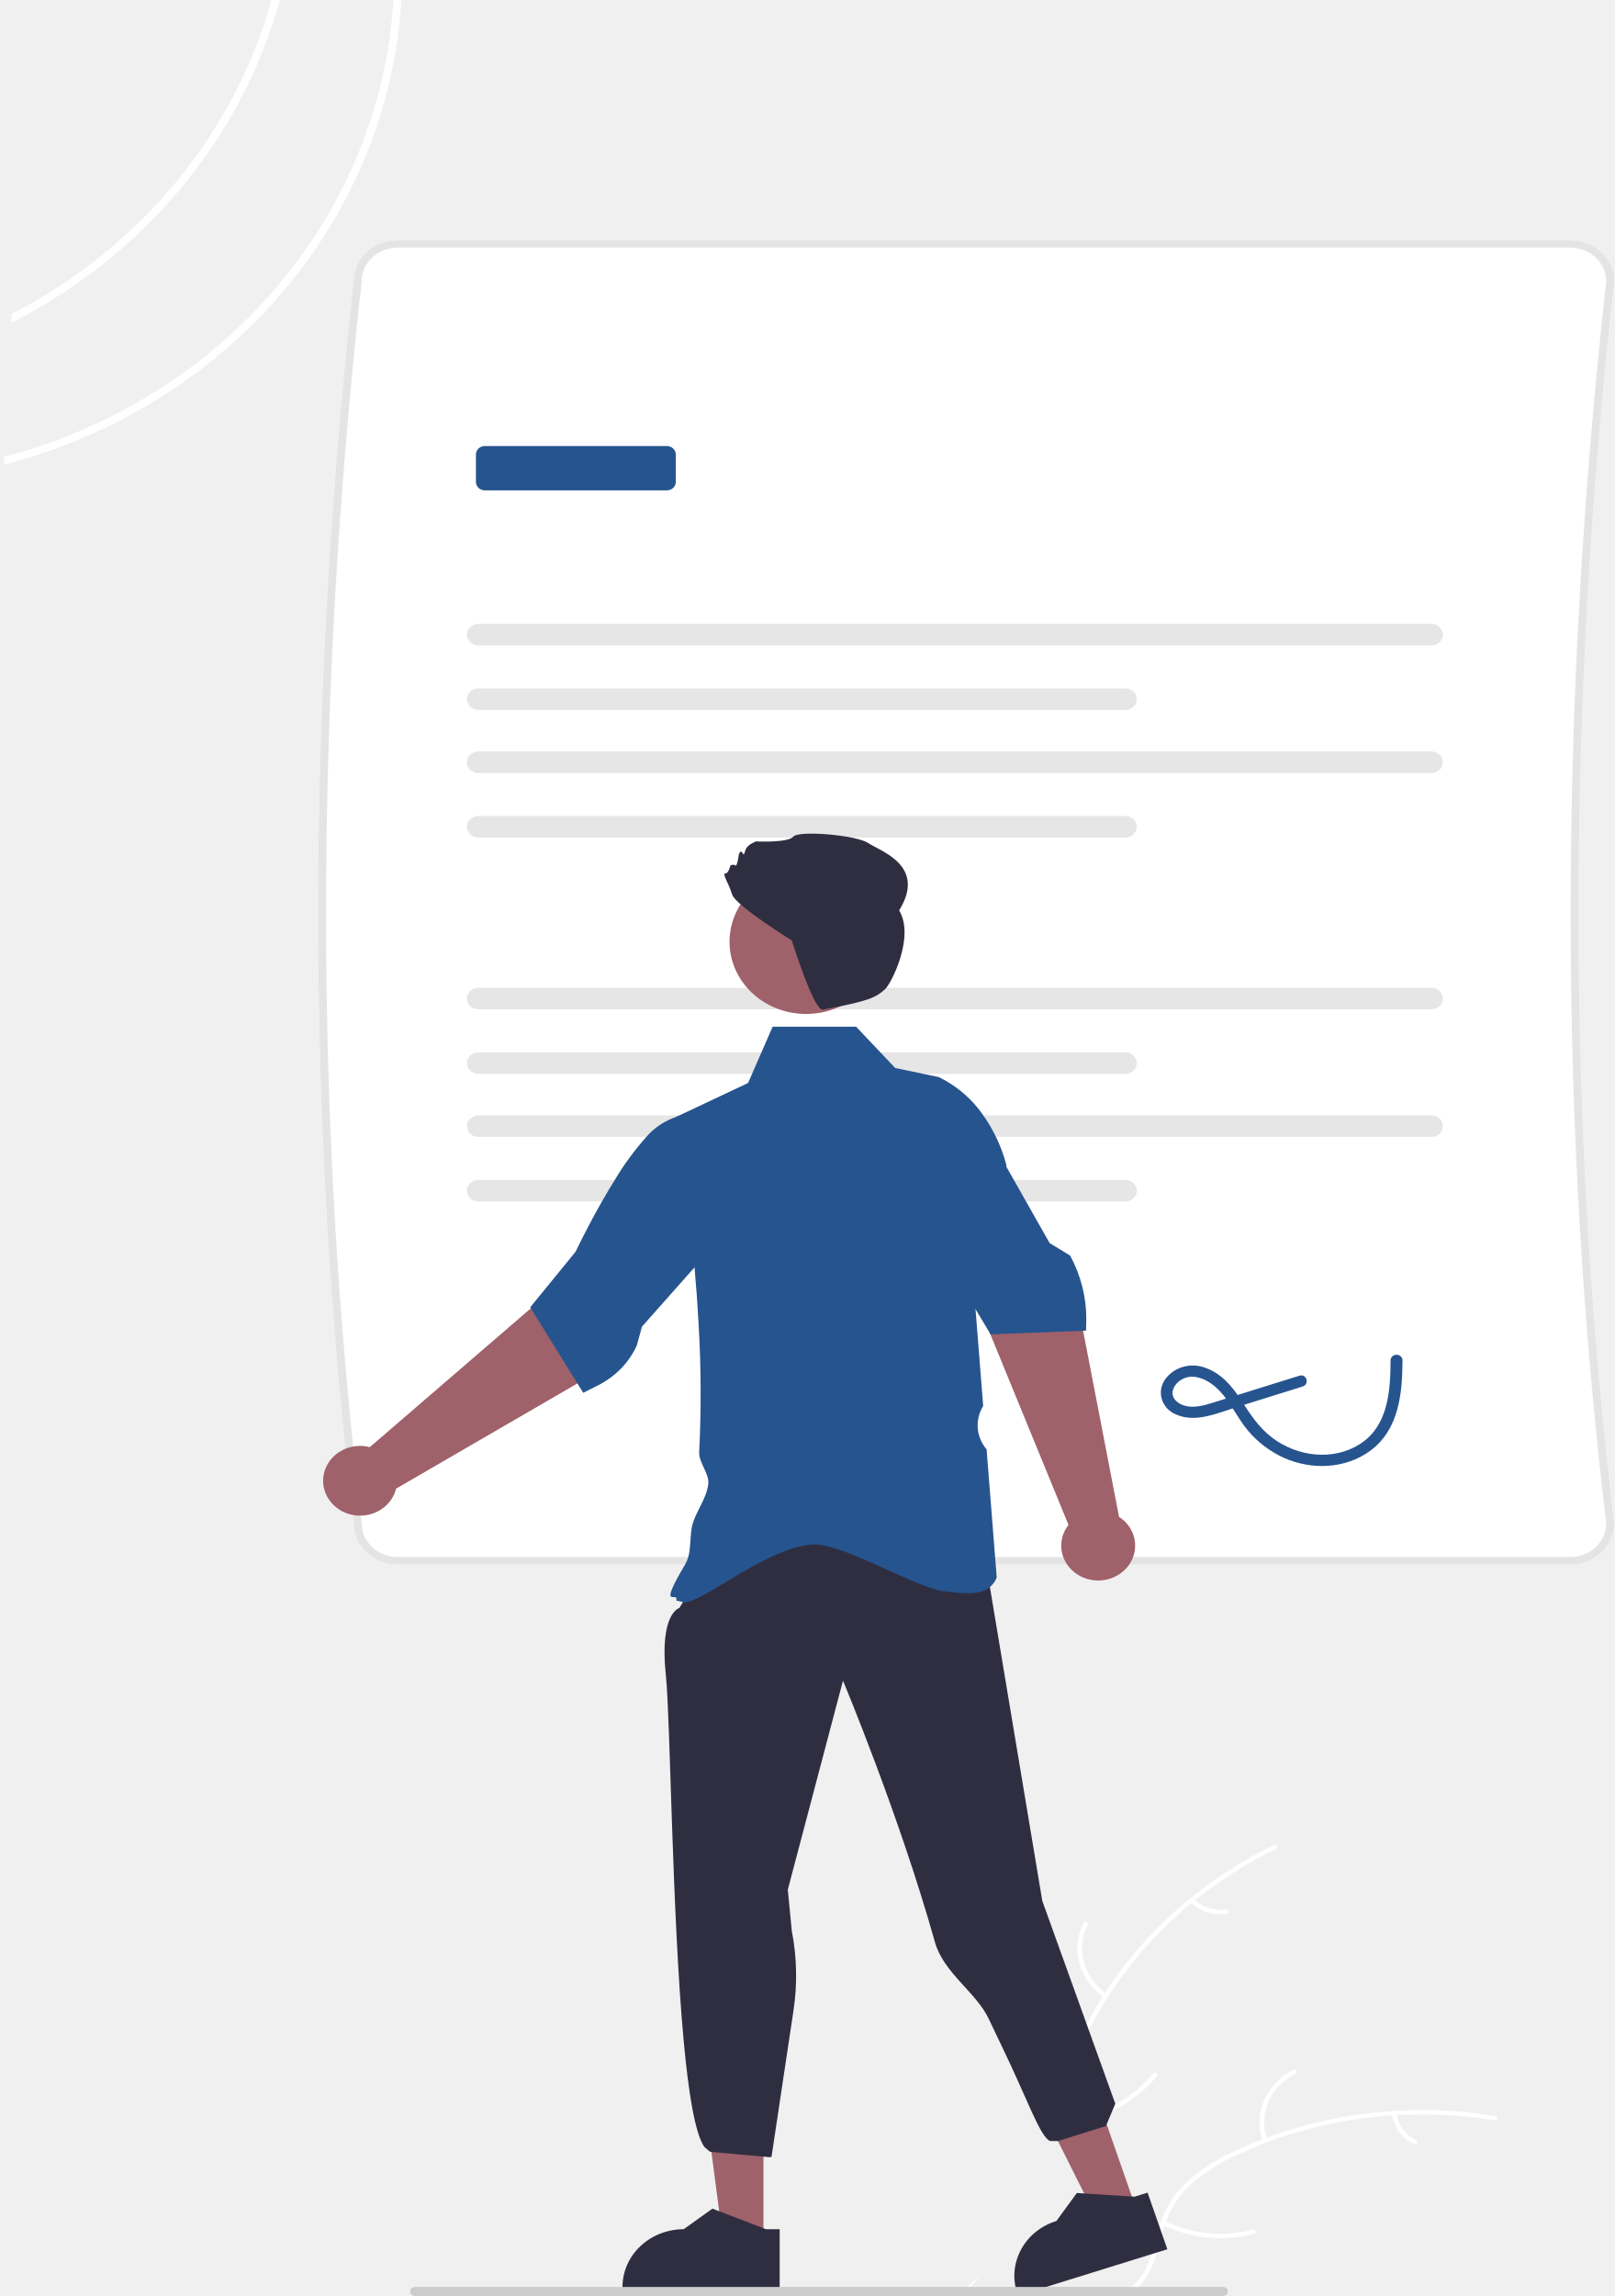
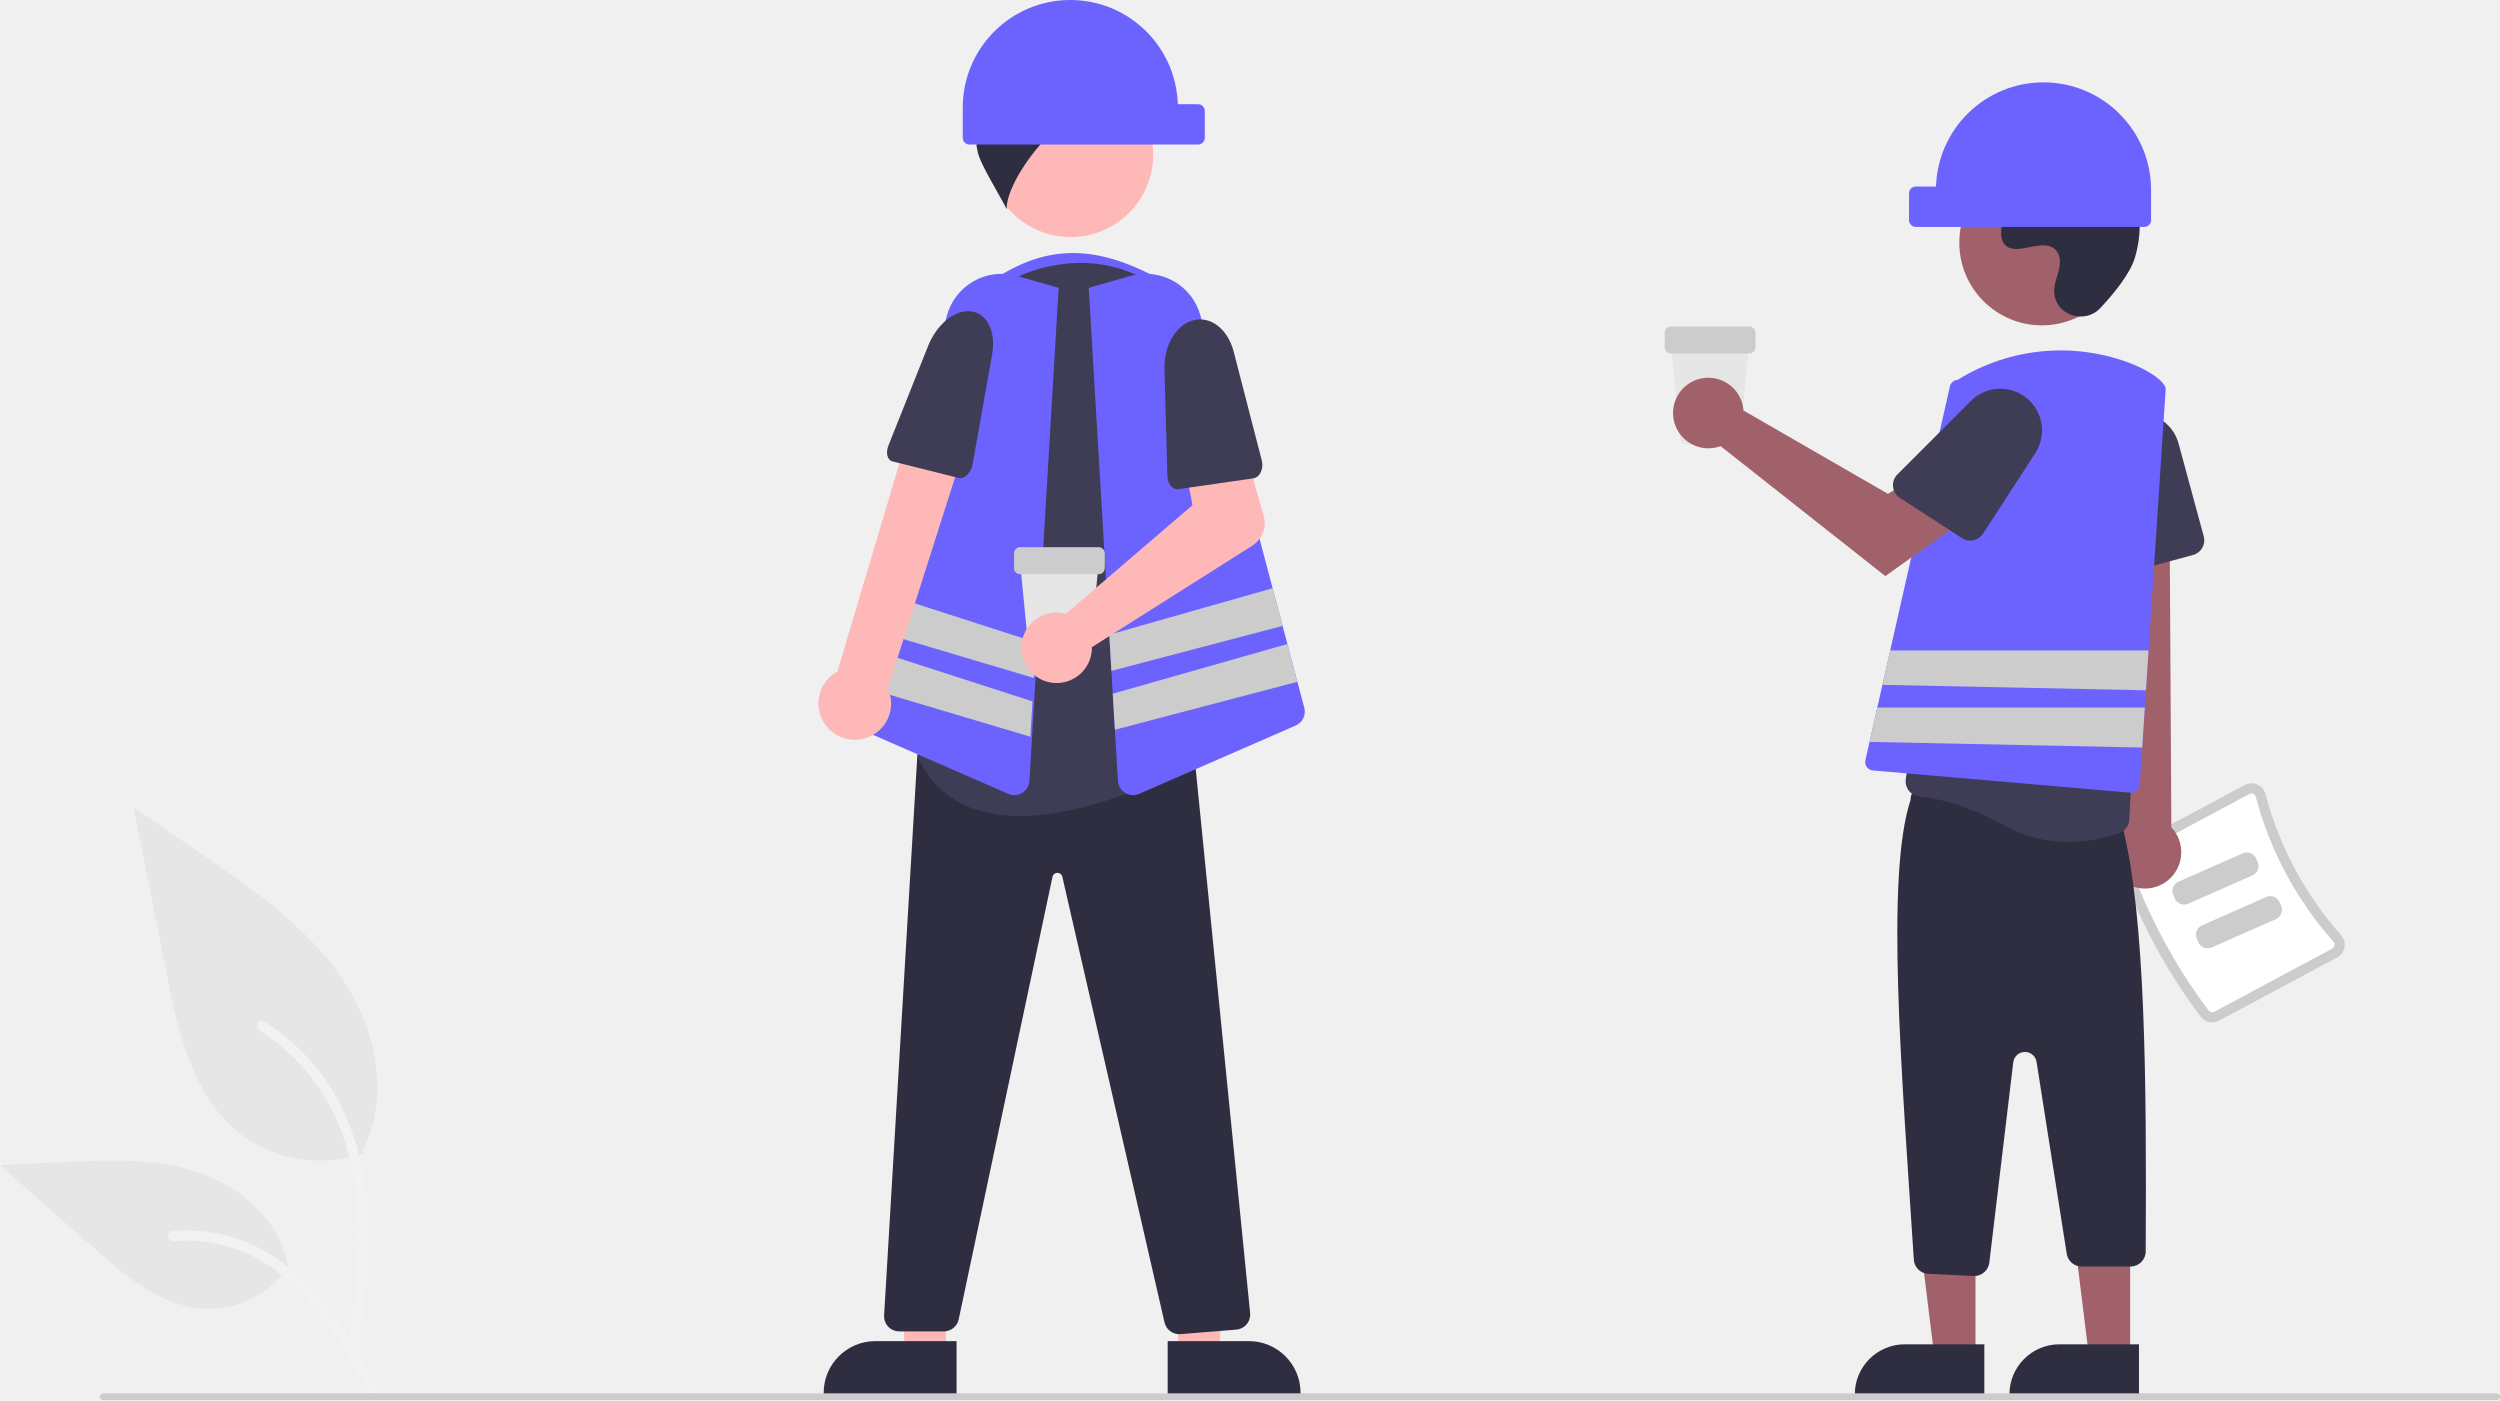
- <svg xmlns="http://www.w3.org/2000/svg" width="500" height="711" viewBox="0 0 500 711" fill="none">
-   <g clip-path="url(#clip0_11_88)">
-     <path d="M395.196 571.941C394.814 572.348 394.433 572.766 394.063 573.185C388.902 578.834 384.238 584.873 380.121 591.239C379.788 591.727 379.468 592.227 379.172 592.715C369.424 608.097 362.787 625.052 359.601 642.72C358.886 646.716 358.349 650.736 357.987 654.779C357.729 657.893 357.573 661.011 357.519 664.132C357.322 677.237 358.554 691.818 349.6 701.833C347.206 704.468 344.284 706.632 341.002 708.2C338.53 709.407 335.918 710.338 333.218 710.977H305.296C303.892 710.779 302.488 710.57 301.084 710.361C301.047 710.361 301.01 710.349 300.973 710.349L300.689 710.442L299.002 710.977L298.928 711V710.977C298.93 710.93 298.926 710.883 298.916 710.837C298.918 710.752 298.914 710.666 298.903 710.582V710.57C298.891 710.338 298.879 710.117 298.879 709.884L298.842 709.269C298.842 709.269 298.83 709.257 298.842 709.257C298.83 708.909 298.805 708.56 298.793 708.2C297.499 677.876 300.652 646.542 315.827 619.843C321.03 610.696 327.731 602.379 335.681 595.201C335.728 595.155 335.777 595.113 335.829 595.073C351.607 580.876 372.004 571.593 393.534 571.907C394.088 571.907 394.642 571.918 395.196 571.941Z" fill="#F0F0F0" />
-     <path d="M395.259 572.597C370.875 584.401 351.054 603.152 338.61 626.187C335.838 631.101 333.905 636.396 332.881 641.878C332.066 647.249 332.791 652.727 334.981 657.744C336.922 662.46 339.487 667.073 340.179 672.152C340.493 674.757 340.219 677.395 339.376 679.894C338.533 682.392 337.139 684.694 335.287 686.648C330.805 691.632 324.693 694.799 318.601 697.7C311.837 700.922 304.758 704.167 300.062 709.991C299.493 710.696 298.366 709.822 298.934 709.118C307.104 698.985 321.493 696.775 331.292 688.536C335.865 684.691 339.237 679.524 338.856 673.572C338.524 668.367 335.883 663.608 333.873 658.849C331.662 653.984 330.747 648.683 331.208 643.408C331.932 637.894 333.646 632.538 336.276 627.567C342.008 616.286 349.585 605.926 358.728 596.866C369.103 586.471 381.287 577.826 394.752 571.306C395.585 570.903 396.087 572.197 395.259 572.597H395.259Z" fill="white" />
-     <path d="M342.154 618.548C338.341 616.054 335.591 612.362 334.396 608.132C333.201 603.903 333.64 599.41 335.632 595.457C336.038 594.658 337.373 595.216 336.966 596.016C335.104 599.694 334.696 603.879 335.817 607.815C336.938 611.752 339.514 615.181 343.08 617.483C343.854 617.984 342.924 619.046 342.154 618.548Z" fill="white" />
-     <path d="M333.662 655.475C343.011 653.959 351.411 649.175 357.186 642.076C357.758 641.372 358.886 642.246 358.315 642.949C352.29 650.325 343.538 655.288 333.806 656.845C332.878 656.993 332.739 655.622 333.662 655.475V655.475Z" fill="white" />
-     <path d="M369.869 588.147C371.131 589.402 372.705 590.341 374.447 590.881C376.19 591.421 378.047 591.544 379.853 591.239C380.778 591.081 380.915 592.451 379.996 592.609C378 592.937 375.949 592.799 374.022 592.207C372.095 591.614 370.352 590.586 368.944 589.211C368.799 589.092 368.709 588.926 368.69 588.746C368.671 588.566 368.725 588.386 368.842 588.243C368.965 588.102 369.142 588.013 369.335 587.996C369.527 587.978 369.719 588.032 369.869 588.147Z" fill="white" />
-     <path d="M463.197 656.011C462.631 656.127 462.064 656.243 461.485 656.371H461.473C453.754 657.953 446.183 660.121 438.835 662.854C438.268 663.063 437.702 663.272 437.135 663.493H437.123C419.605 670.221 403.554 679.942 389.777 692.167C389.728 692.213 389.678 692.248 389.629 692.295C389.599 692.328 389.566 692.359 389.531 692.387L389.469 692.446C384.003 697.33 378.934 702.597 374.307 708.2C374.307 708.212 374.295 708.223 374.282 708.235C373.543 709.141 372.792 710.047 372.053 710.977H299.002L298.928 711V710.977H298.62C298.62 710.965 298.633 710.953 298.645 710.942C298.645 710.93 298.657 710.93 298.657 710.919C298.743 710.802 298.83 710.686 298.903 710.582V710.57C298.922 710.535 298.947 710.504 298.977 710.477C299.051 710.361 299.137 710.268 299.199 710.163C299.692 709.513 300.172 708.851 300.665 708.2C301.465 707.119 302.278 706.039 303.104 704.97C303.104 704.968 303.104 704.967 303.104 704.966C303.105 704.964 303.106 704.963 303.107 704.962C303.108 704.961 303.11 704.96 303.111 704.959C303.113 704.959 303.114 704.958 303.116 704.958V704.947C303.128 704.935 303.128 704.924 303.14 704.912L303.165 704.889C313.326 691.621 324.756 679.027 337.849 668.477C338.243 668.152 338.638 667.827 339.056 667.525C344.985 662.793 351.317 658.53 357.987 654.779C361.633 652.746 365.39 650.879 369.257 649.179C379.233 644.843 389.869 642.013 400.776 640.791H400.8C400.825 640.791 400.85 640.779 400.887 640.779C400.924 640.779 400.948 640.768 400.973 640.768C422.663 638.398 444.895 642.569 461.904 655.047C462.348 655.372 462.766 655.686 463.197 656.011Z" fill="#F0F0F0" />
-     <path d="M298.62 710.977H298.928V711L299.002 710.977H318.549C312.723 710.036 306.909 709.304 301.084 710.361C300.948 710.384 300.825 710.408 300.689 710.443C300.098 710.547 299.507 710.686 298.916 710.837C298.879 710.849 298.83 710.861 298.793 710.872C298.739 710.886 298.689 710.91 298.645 710.942C298.613 710.946 298.584 710.958 298.559 710.977H298.62Z" fill="white" />
-     <path d="M462.84 656.581C462.384 656.511 461.941 656.43 461.485 656.371H461.473C451.97 654.91 442.324 654.45 432.713 655C432.233 655.024 431.74 655.059 431.248 655.082C417.907 655.959 404.791 658.777 392.363 663.435C392.351 663.435 392.351 663.435 392.351 663.447C392.216 663.493 392.08 663.54 391.957 663.586C389.062 664.69 386.205 665.898 383.409 667.2C378.059 669.549 373.134 672.678 368.814 676.471C365.355 679.691 362.737 683.624 361.165 687.961C361.005 688.403 360.845 688.833 360.697 689.274C360.586 689.623 360.475 689.983 360.364 690.332C358.911 695.2 358.012 700.335 355.327 704.785C354.579 706.026 353.669 707.173 352.617 708.2C351.531 709.267 350.306 710.2 348.971 710.977H345.867C347.566 710.285 349.141 709.348 350.536 708.2C351.62 707.318 352.569 706.297 353.356 705.168C356.411 700.823 357.347 695.525 358.775 690.587C359.009 689.785 359.256 689.007 359.527 688.229C360.949 683.968 363.331 680.048 366.511 676.738C370.607 672.748 375.392 669.444 380.663 666.967C383.988 665.318 387.404 663.823 390.91 662.483C391.366 662.297 391.822 662.134 392.277 661.971C414.415 653.844 438.456 651.454 461.904 655.047C462.36 655.105 462.803 655.186 463.259 655.256C464.183 655.407 463.764 656.732 462.84 656.581Z" fill="white" />
-     <path d="M391.114 663.107C389.661 658.95 389.821 654.441 391.567 650.385C393.313 646.329 396.53 642.991 400.645 640.966C401.479 640.559 402.188 641.763 401.353 642.17C397.518 644.049 394.522 647.159 392.904 650.939C391.286 654.718 391.155 658.919 392.532 662.783C392.83 663.622 391.41 663.942 391.114 663.107H391.114Z" fill="white" />
-     <path d="M360.764 687.768C369.196 691.867 378.956 692.818 388.099 690.43C389.004 690.193 389.347 691.531 388.442 691.768C378.924 694.236 368.769 693.227 360.004 688.944C359.169 688.535 359.933 687.362 360.764 687.768Z" fill="white" />
-     <path d="M432.646 654.573C432.853 656.292 433.51 657.936 434.556 659.357C435.603 660.777 437.008 661.93 438.644 662.712C439.484 663.111 438.719 664.284 437.884 663.888C436.081 663.016 434.531 661.74 433.371 660.173C432.211 658.606 431.475 656.795 431.228 654.898C431.189 654.721 431.223 654.536 431.322 654.382C431.422 654.227 431.58 654.115 431.765 654.067C431.953 654.024 432.151 654.054 432.316 654.149C432.481 654.244 432.6 654.396 432.646 654.573Z" fill="white" />
-     <path d="M390.528 193.199C390.861 154.731 392.519 115.892 395.504 76.68C395.553 75.902 395.615 75.135 395.677 74.357C397.253 53.943 399.183 33.457 401.466 12.896V12.78C401.463 9.391 400.035 6.142 397.495 3.745C394.955 1.349 391.51 0.002 387.917 0H24.571C20.991 0.007 17.558 1.347 15.021 3.73C12.483 6.113 11.046 9.345 11.023 12.722C7.87 41.035 5.398 69.21 3.608 97.245C3.534 98.162 3.485 99.069 3.436 99.986C2.549 113.847 1.843 127.673 1.317 141.463C1.28 142.277 1.243 143.09 1.231 143.903C-2.132 228.519 1.141 313.253 11.023 397.413C11.049 400.788 12.487 404.017 15.024 406.398C17.561 408.778 20.993 410.117 24.571 410.123H387.917C391.51 410.121 394.955 408.774 397.495 406.378C400.035 403.981 401.463 400.732 401.466 397.343V397.215C399.68 382.263 398.111 367.213 396.761 352.067C396.563 349.848 396.371 347.629 396.182 345.41C395.246 334.5 394.429 323.548 393.731 312.553C393.583 310.334 393.447 308.115 393.324 305.896C392.006 283.891 391.144 261.716 390.738 239.37C390.688 237.151 390.651 234.944 390.614 232.713C390.467 221.803 390.422 210.851 390.479 199.857C390.479 197.637 390.491 195.418 390.528 193.199Z" fill="#F0F0F0" />
-     <path d="M500 87.137C499.998 83.748 498.57 80.498 496.029 78.102C493.489 75.706 490.044 74.359 486.452 74.357H123.106C119.525 74.363 116.093 75.704 113.555 78.087C111.017 80.469 109.581 83.701 109.557 87.079C97.29 197.417 95.257 305.803 103.473 410.123C104.47 423.031 105.636 435.873 106.971 448.649C107.685 455.492 108.445 462.316 109.249 469.12C109.348 470.003 109.446 470.886 109.557 471.769C109.583 475.145 111.021 478.374 113.559 480.755C116.096 483.135 119.527 484.474 123.106 484.48H486.452C490.044 484.478 493.489 483.131 496.029 480.734C498.57 478.338 499.998 475.089 500 471.7V471.572C485.306 348.686 485.306 219.387 500 87.253V87.137Z" fill="white" />
-     <path d="M500 87.137C499.998 83.748 498.57 80.498 496.029 78.102C493.489 75.706 490.044 74.359 486.452 74.357H123.106C119.525 74.363 116.093 75.704 113.555 78.087C111.017 80.469 109.581 83.701 109.557 87.079C97.29 197.417 95.257 305.803 103.473 410.123C104.47 423.031 105.636 435.873 106.971 448.649C107.685 455.492 108.445 462.316 109.249 469.12C109.348 470.003 109.446 470.886 109.557 471.769C109.583 475.145 111.021 478.374 113.559 480.755C116.096 483.135 119.527 484.474 123.106 484.48H486.452C490.044 484.478 493.489 483.131 496.029 480.734C498.57 478.338 499.998 475.089 500 471.7V471.572C485.306 348.686 485.306 219.387 500 87.253V87.137ZM497.537 471.769C497.515 474.53 496.337 477.17 494.261 479.116C492.185 481.061 489.378 482.154 486.452 482.156H123.106C120.167 482.152 117.35 481.049 115.272 479.089C113.194 477.129 112.025 474.472 112.021 471.7V471.572C111.934 470.828 111.848 470.073 111.762 469.33C110.912 462.219 110.12 455.09 109.385 447.94C108.092 435.404 106.946 422.799 105.948 410.123C97.733 305.861 99.753 197.545 112.021 87.253V87.137C112.025 84.365 113.194 81.708 115.272 79.748C117.35 77.787 120.167 76.684 123.106 76.68H486.452C489.381 76.681 492.19 77.775 494.267 79.723C496.344 81.672 497.519 84.316 497.537 87.079C482.843 219.317 482.843 348.756 497.537 471.769Z" fill="#E4E4E4" />
-     <path d="M148.151 193.2C147.216 193.202 146.321 193.554 145.66 194.178C145 194.802 144.63 195.648 144.63 196.53C144.63 197.412 145 198.257 145.66 198.882C146.321 199.506 147.216 199.858 148.151 199.86H443.423C444.358 199.858 445.253 199.506 445.913 198.882C446.573 198.257 446.944 197.412 446.944 196.53C446.944 195.648 446.573 194.802 445.913 194.178C445.253 193.554 444.358 193.202 443.423 193.2H148.151Z" fill="#E6E6E6" />
-     <path d="M148.151 213.183C147.216 213.184 146.319 213.536 145.659 214.16C144.998 214.785 144.627 215.631 144.627 216.513C144.627 217.395 144.998 218.241 145.659 218.865C146.319 219.49 147.216 219.841 148.151 219.843H348.6C349.536 219.841 350.432 219.49 351.092 218.865C351.753 218.241 352.124 217.395 352.124 216.513C352.124 215.631 351.753 214.785 351.092 214.16C350.432 213.536 349.536 213.184 348.6 213.183H148.151Z" fill="#E6E6E6" />
-     <path d="M148.151 232.713C147.216 232.715 146.319 233.067 145.659 233.691C144.998 234.315 144.627 235.161 144.627 236.044C144.627 236.926 144.998 237.772 145.659 238.396C146.319 239.021 147.216 239.372 148.151 239.374H443.423C444.358 239.372 445.255 239.021 445.915 238.396C446.576 237.772 446.947 236.926 446.947 236.044C446.947 235.161 446.576 234.315 445.915 233.691C445.255 233.067 444.358 232.715 443.423 232.713H148.151Z" fill="#E6E6E6" />
-     <path d="M148.151 252.696C147.216 252.699 146.321 253.05 145.66 253.675C145 254.299 144.63 255.145 144.63 256.026C144.63 256.908 145 257.754 145.66 258.378C146.321 259.002 147.216 259.354 148.151 259.357H348.6C349.535 259.354 350.431 259.002 351.091 258.378C351.751 257.754 352.121 256.908 352.121 256.026C352.121 255.145 351.751 254.299 351.091 253.675C350.431 253.05 349.535 252.699 348.6 252.696H148.151Z" fill="#E6E6E6" />
-     <path d="M148.151 305.896C147.216 305.899 146.321 306.251 145.66 306.875C145 307.499 144.63 308.345 144.63 309.227C144.63 310.108 145 310.954 145.66 311.578C146.321 312.203 147.216 312.554 148.151 312.557H443.423C444.358 312.554 445.253 312.203 445.913 311.578C446.573 310.954 446.944 310.108 446.944 309.227C446.944 308.345 446.573 307.499 445.913 306.875C445.253 306.251 444.358 305.899 443.423 305.896H148.151Z" fill="#E6E6E6" />
-     <path d="M148.151 325.879C147.216 325.881 146.319 326.233 145.659 326.857C144.998 327.481 144.627 328.327 144.627 329.21C144.627 330.092 144.998 330.938 145.659 331.562C146.319 332.187 147.216 332.538 148.151 332.54H348.6C349.536 332.538 350.432 332.187 351.092 331.562C351.753 330.938 352.124 330.092 352.124 329.21C352.124 328.327 351.753 327.481 351.092 326.857C350.432 326.233 349.536 325.881 348.6 325.879H148.151Z" fill="#E6E6E6" />
-     <path d="M148.151 345.41C147.216 345.412 146.319 345.763 145.659 346.388C144.998 347.012 144.627 347.858 144.627 348.74C144.627 349.622 144.998 350.469 145.659 351.093C146.319 351.717 147.216 352.069 148.151 352.07H443.423C444.358 352.069 445.255 351.717 445.915 351.093C446.576 350.469 446.947 349.622 446.947 348.74C446.947 347.858 446.576 347.012 445.915 346.388C445.255 345.763 444.358 345.412 443.423 345.41H148.151Z" fill="#E6E6E6" />
-     <path d="M148.151 365.393C147.216 365.395 146.321 365.747 145.66 366.372C145 366.996 144.63 367.842 144.63 368.723C144.63 369.605 145 370.451 145.66 371.075C146.321 371.699 147.216 372.051 148.151 372.053H348.6C349.535 372.051 350.431 371.699 351.091 371.075C351.751 370.451 352.121 369.605 352.121 368.723C352.121 367.842 351.751 366.996 351.091 366.372C350.431 365.747 349.535 365.395 348.6 365.393H148.151Z" fill="#E6E6E6" />
-     <path d="M206.574 151.85H150.178C149.447 151.849 148.747 151.575 148.231 151.088C147.714 150.601 147.424 149.94 147.423 149.251V140.728C147.424 140.039 147.714 139.378 148.231 138.891C148.747 138.404 149.447 138.13 150.178 138.129H206.574C207.305 138.13 208.005 138.404 208.521 138.891C209.038 139.378 209.328 140.039 209.329 140.728V149.251C209.328 149.94 209.038 150.601 208.521 151.088C208.005 151.575 207.305 151.849 206.574 151.85Z" fill="#26548F" />
-     <path d="M402.495 426.012L385.221 431.398C382.341 432.295 379.462 433.193 376.583 434.09C373.917 434.918 371.031 435.903 368.177 435.547C366.204 435.301 363.955 434.23 363.341 432.315C362.759 430.504 363.992 428.608 365.485 427.537C369.608 424.579 374.82 427.59 377.741 430.653C381.314 434.4 383.335 439.237 386.686 443.16C389.669 446.677 393.451 449.517 397.752 451.473C406.302 455.281 416.73 454.876 424.355 449.327C433.461 442.702 434.39 431.218 434.438 421.199C434.422 420.748 434.22 420.32 433.875 420.006C433.53 419.692 433.07 419.516 432.591 419.516C432.111 419.516 431.651 419.692 431.306 420.006C430.962 420.32 430.76 420.748 430.743 421.199C430.699 430.279 430.152 441.41 421.375 447.092C412.967 452.534 401.918 451.091 394.177 445.292C389.864 442.06 387.211 437.846 384.379 433.483C381.614 429.224 378.182 425.095 372.979 423.438C370.748 422.674 368.306 422.659 366.064 423.397C363.823 424.135 361.921 425.581 360.68 427.489C360.112 428.39 359.755 429.394 359.631 430.435C359.508 431.476 359.621 432.53 359.963 433.526C360.305 434.523 360.868 435.439 361.615 436.215C362.361 436.99 363.275 437.606 364.294 438.022C370.326 440.734 377.227 437.556 383.036 435.746L403.477 429.374C405.725 428.673 404.762 425.306 402.495 426.013L402.495 426.012Z" fill="#26548F" />
-     <path d="M351.305 682.194L339.191 685.958L318.034 643.679L335.911 638.124L351.305 682.194Z" fill="#9F616A" />
-     <path d="M359.946 691.795L359.12 689.436L356.953 683.221L355.475 678.992L351.435 680.246L350.597 680.188L339.5 679.48L338.022 679.387L335.829 679.247L333.563 679.096L327.232 687.775H327.22C324.853 688.502 322.664 689.665 320.778 691.197C318.892 692.729 317.347 694.598 316.233 696.698C316.098 696.953 315.975 697.209 315.851 697.465C315.546 698.09 315.287 698.734 315.075 699.393C314.117 702.24 313.939 705.27 314.558 708.2C314.717 708.926 314.919 709.644 315.162 710.349L315.199 710.465L315.346 710.895L316.233 710.616L324.017 708.2L351.287 699.73L356.694 698.045L358.357 697.523H358.369L361.596 696.523L359.946 691.795Z" fill="#2F2E41" />
-     <path d="M236.488 692.133L223.735 692.132L217.668 645.731L236.49 645.732L236.488 692.133Z" fill="#9F616A" />
-     <path d="M216.078 488.723L210.425 497.948C210.425 497.948 204.213 499.549 206.243 518.65C207.677 532.138 208.141 592.53 211.751 631.764C213.253 648.093 215.3 660.757 218.188 664.849L219.966 666.351L238.524 668.024L238.991 667.87L245.806 622.47C247.029 614.32 246.846 606.037 245.264 597.943L244.032 585.163L261.119 520.453C261.119 520.453 278.519 561.927 289.604 601.428C292.273 610.937 302.409 616.985 306.251 625.145C307.539 627.879 308.804 630.528 310.038 633.069C318.166 649.807 322.24 661.992 325.323 663.005H327.786L342.567 658.358L345.474 651.462L322.86 588.648L305.925 487.228C273.658 470.862 243.391 469.041 216.078 488.723Z" fill="#2F2E41" />
-     <path d="M308.511 352.067C307.396 349.752 306.087 347.526 304.594 345.41C301.181 340.393 296.439 336.304 290.836 333.548L285.983 332.537L277.287 330.724L272.706 325.88L265.192 317.944H239.327L235.866 325.88L232.959 332.537L231.715 335.372L209.57 345.816C209.557 345.816 209.557 345.816 209.545 345.828C209.841 347.919 210.132 349.999 210.42 352.067C211.048 356.563 211.639 361.005 212.193 365.393C212.476 367.624 212.747 369.843 213.006 372.05C213.831 378.975 214.542 385.779 215.137 392.464C215.666 398.435 216.089 404.322 216.405 410.123C217.176 423.299 217.233 436.502 216.578 449.683C216.406 452.785 219.669 456.317 219.411 459.35C218.98 464.299 214.927 468.691 214.213 473.419C213.77 476.324 213.967 479.414 213.191 482.156C212.975 482.958 212.652 483.731 212.23 484.457C212.23 484.468 212.218 484.468 212.218 484.48C203.35 499.421 210.309 492.287 209.483 495.645L209.878 495.738C210.062 495.784 210.629 495.924 211.54 496.121C216.75 497.295 238.231 478.276 252.654 478.276C261.313 478.276 284.234 491.706 291.908 492.682C297.98 493.449 303.399 494.146 306.626 491.462C307.563 490.68 308.278 489.689 308.708 488.581L308.745 488.477L308.732 488.372L308.424 484.48L308.24 482.156L305.604 448.812C304.132 447.09 303.202 445.014 302.919 442.818C302.635 440.623 303.011 438.396 304.003 436.392L304.545 435.312L302.549 410.123L302.18 405.418L302.044 403.826V403.815L301.084 391.65L303.399 385.005V384.993L307.907 372.05L310.223 365.393L311.676 361.211L311.775 360.932C310.999 357.883 309.906 354.913 308.511 352.067Z" fill="#26548F" />
-     <path d="M330.981 472.21L306.151 411.677L294.618 389.573L316.794 378.017L334.655 407.701L346.627 469.72C348.512 470.934 349.969 472.651 350.811 474.652C351.653 476.652 351.841 478.845 351.353 480.947C350.864 483.05 349.719 484.966 348.067 486.451C346.415 487.935 344.329 488.92 342.079 489.278C339.829 489.636 337.517 489.351 335.44 488.46C333.362 487.569 331.615 486.113 330.422 484.278C329.229 482.443 328.645 480.314 328.744 478.163C328.844 476.013 329.623 473.94 330.981 472.21H330.981Z" fill="#9F616A" />
-     <path d="M331.481 388.815L325.126 384.935L317.822 372.05L314.053 365.393L311.676 361.21L310.666 359.421L299.248 352.067L291.538 347.094L285.256 352.067L282.263 354.437L285.195 365.393L286.968 372.05L290.836 386.492L302.18 405.418L305 410.123L306.614 412.83L306.626 412.853L306.848 413.214L335.509 412.087L336.408 412.052L336.457 410.123L336.482 409.426C336.494 409.077 336.494 408.729 336.494 408.38C336.491 401.576 334.772 394.87 331.481 388.815Z" fill="#26548F" />
-     <path d="M114.551 448.137L165.347 404.353L183.001 386.198L202.462 401.5L179.615 427.967L122.687 460.988C122.171 463.084 121.003 464.988 119.332 466.454C117.661 467.92 115.564 468.881 113.309 469.213C111.055 469.546 108.746 469.236 106.68 468.322C104.615 467.408 102.886 465.932 101.716 464.084C100.546 462.236 99.988 460.1 100.115 457.951C100.242 455.802 101.047 453.737 102.426 452.023C103.806 450.309 105.698 449.023 107.859 448.33C110.019 447.638 112.35 447.57 114.551 448.137H114.551Z" fill="#9F616A" />
-     <path d="M219.411 372.05L219.312 365.393L219.128 352.067L219.054 346.897L218.844 346.757C217.697 346.048 216.397 345.587 215.038 345.41C213.843 345.223 212.624 345.223 211.429 345.41C210.8 345.502 210.178 345.638 209.57 345.816C209.557 345.816 209.557 345.816 209.545 345.828C205.894 347.064 202.67 349.218 200.221 352.055L200.209 352.067C196.515 356.211 193.241 360.673 190.429 365.393C189.037 367.624 187.707 369.878 186.463 372.05C181.758 380.311 178.371 387.468 178.31 387.595L164.244 404.825L164.441 405.139L167.532 410.123L178.864 428.399L180.662 431.303L185.256 428.991C190.612 426.296 194.834 421.96 197.228 416.699L198.866 410.797L199.47 410.123L215.137 392.463L219.62 387.398L219.411 372.05Z" fill="#26548F" />
-     <path d="M273.094 295.207C275.191 283.014 266.413 271.526 253.487 269.548C240.561 267.569 228.382 275.849 226.284 288.042C224.187 300.235 232.965 311.723 245.891 313.702C258.817 315.68 270.996 307.4 273.094 295.207Z" fill="#9F616A" />
-     <path d="M226.769 276.962C225.715 273.483 223.607 270.501 224.661 270.501C225.715 270.501 226.242 268.016 226.242 268.016C226.242 268.016 227.295 267.519 227.822 268.016C228.349 268.513 228.876 264.537 228.876 264.537C228.876 264.537 229.403 263.046 229.93 264.04C230.457 265.034 230.457 264.537 230.984 263.046C231.511 261.555 234.145 260.561 234.145 260.561C234.145 260.561 244.157 261.058 245.737 259.07C247.318 257.082 265.233 258.573 268.921 261.058C272.609 263.543 287.141 267.986 278.519 281.928C283.446 290.06 276.091 304.566 274.19 306.287C271.185 309.008 269.104 309.989 254.884 312.658C252.102 313.181 245.264 291.222 245.264 291.222C245.264 291.222 227.822 280.442 226.769 276.962Z" fill="#2F2E41" />
-     <path d="M237.258 690.319L236.494 690.029L222.773 684.754L220.667 683.953L211.774 690.319H211.762C206.738 690.325 201.921 692.211 198.369 695.563C194.818 698.916 192.821 703.46 192.819 708.2V708.781H241.507V690.319H237.258Z" fill="#2F2E41" />
-     <path d="M380.367 709.583C380.368 709.765 380.33 709.946 380.257 710.114C380.184 710.283 380.076 710.437 379.94 710.566C379.804 710.696 379.642 710.799 379.464 710.869C379.286 710.94 379.094 710.976 378.901 710.977H128.5C128.11 710.977 127.736 710.831 127.46 710.57C127.184 710.31 127.029 709.957 127.029 709.589C127.029 709.22 127.184 708.867 127.46 708.607C127.736 708.346 128.11 708.2 128.5 708.2H378.901C379.29 708.201 379.662 708.347 379.937 708.606C380.211 708.865 380.366 709.216 380.367 709.583Z" fill="#CCCCCC" />
-     <path d="M121.849 0C119.912 32.493 107.249 63.6 85.636 88.967C64.023 114.333 34.54 132.689 1.317 141.463C1.28 142.277 1.243 143.09 1.231 143.903C35.142 135.103 65.267 116.478 87.352 90.658C109.436 64.837 122.365 33.126 124.313 0H121.849Z" fill="white" />
-     <path d="M84.123 0C78.399 20.514 68.309 39.715 54.467 56.432C40.625 73.151 23.321 87.036 3.608 97.245C3.534 98.162 3.485 99.069 3.436 99.986C23.866 89.631 41.806 75.403 56.129 58.197C70.453 40.991 80.852 21.177 86.673 0H84.123Z" fill="white" />
-   </g>
-   <defs>
-     <clipPath id="clip0_11_88">
-       <rect width="500" height="711" fill="white" />
-     </clipPath>
-   </defs>
+ <svg xmlns="http://www.w3.org/2000/svg" data-name="Layer 1" width="743.704" height="416.5" viewBox="0 0 743.704 416.5">
+   <path d="M743.934,373.905H729.798a1.818,1.818,0,0,1-1.816-1.647l-2.829-29.002h23.426L745.75,372.258A1.818,1.818,0,0,1,743.934,373.905Z" transform="translate(-228.1482 -241.75)" fill="#e6e6e6" />
+   <path d="M748.542,346.905H725.19a1.826,1.826,0,0,1-1.824-1.824v-4.378a1.826,1.826,0,0,1,1.824-1.824h23.351a1.826,1.826,0,0,1,1.824,1.824v4.378A1.826,1.826,0,0,1,748.542,346.905Z" transform="translate(-228.1482 -241.75)" fill="#ccc" />
+   <path d="M578.549,342.75h-56v-17c17.696-12.315,33.375-11.244,54,1Z" transform="translate(-228.1482 -241.75)" fill="#6c63ff" />
+   <polygon points="281.433 402.957 269.173 402.956 267.34 355.668 281.435 355.669 281.433 402.957" fill="#ffb8b8" />
+   <path d="M512.707,656.591l-39.531-.001v-.5a15.386,15.386,0,0,1,15.386-15.386h.001l24.144.001Z" transform="translate(-228.1482 -241.75)" fill="#2f2e41" />
+   <polygon points="350.486 402.957 362.746 402.956 364.579 355.668 350.484 355.669 350.486 402.957" fill="#ffb8b8" />
+   <path d="M575.507,640.704l24.144-.001h.001a15.386,15.386,0,0,1,15.386,15.386v.5l-39.531.001Z" transform="translate(-228.1482 -241.75)" fill="#2f2e41" />
+   <path d="M578.957,638.646a4.52,4.52,0,0,1-4.394-3.522L544.176,502.584a1.457,1.457,0,0,0-1.464-1.174h-.008a1.458,1.458,0,0,0-1.46,1.188L513.34,634.245a4.522,4.522,0,0,1-4.402,3.566H495.645a4.5,4.5,0,0,1-4.492-4.766l9.901-166.855,3.984-1.179.075.001,78.258.685,16.667,166.672a4.498,4.498,0,0,1-4.116,4.922l-16.604,1.341Q579.136,638.646,578.957,638.646Z" transform="translate(-228.1482 -241.75)" fill="#2f2e41" />
+   <circle cx="318.491" cy="45.971" r="24.561" fill="#ffb8b8" />
+   <path d="M531.593,484.484a42.393,42.393,0,0,1-12.728-1.791,28.097,28.097,0,0,1-17.038-14.375,4.505,4.505,0,0,1-.335-3.354c2.709-9.245,15.799-57.301,7.447-95.503a40.485,40.485,0,0,1,5.755-31.114,39.977,39.977,0,0,1,25.927-17.438l0-.001c1.385-.271,2.778-.492,4.139-.66a39.836,39.836,0,0,1,32.258,10.613,40.82,40.82,0,0,1,12.816,32.36l-6.419,103.004a4.46,4.46,0,0,1-2.398,3.703C573.625,473.801,551.418,484.484,531.593,484.484Z" transform="translate(-228.1482 -241.75)" fill="#3f3d56" />
+   <path d="M574.386,269.642A30.156,30.156,0,0,0,541.333,251.058l7.744,6.258c-9.622.324-19.75-.365-26.619,6.379,2.187-.061,5.054,4.617,7.241,4.557-4.089.081-7.797,2.954-9.603,6.623a18.865,18.865,0,0,0-1.114,11.997c.808,4.009,6.968,13.402,8.626,17.14-.285-9.77,18.949-33.074,28.342-30.642a25.772,25.772,0,0,0-11.9,9.035A34.904,34.904,0,0,1,564.75,279.018a14.65,14.65,0,0,0,4.935.276,6.025,6.025,0,0,0,3.572-9.629Z" transform="translate(-228.1482 -241.75)" fill="#2f2e41" />
+   <path d="M529.901,478.299a4.504,4.504,0,0,1-1.802-.38l-46.601-20.34a4.47,4.47,0,0,1-2.553-5.277l30.85-116.539a16.865,16.865,0,0,1,20.941-11.903l12.335,3.521-8.684,146.681a4.513,4.513,0,0,1-2.146,3.57A4.466,4.466,0,0,1,529.901,478.299Z" transform="translate(-228.1482 -241.75)" fill="#6c63ff" />
+   <path d="M616.149,452.3l-2.05-7.73-2.97-11.24-1.43-5.39-2.97-11.21-21.43-80.97a16.847,16.847,0,0,0-20.94-11.9l-12.33,3.52,6.11,103.17.63,10.77.4,6.79v.01l.64,10.71.9,15.23a4.53,4.53,0,0,0,4.49,4.24,4.583,4.583,0,0,0,1.8-.38l46.6-20.34A4.466,4.466,0,0,0,616.149,452.3Z" transform="translate(-228.1482 -241.75)" fill="#6c63ff" />
+   <polygon points="381.55 186.19 330.621 199.57 329.99 188.8 378.581 174.98 381.55 186.19" fill="#ccc" />
+   <polygon points="385.95 202.82 331.66 217.08 331.021 206.37 331.021 206.36 382.981 191.58 385.95 202.82" fill="#ccc" />
+   <polygon points="308.181 191.12 307.55 201.69 257.601 186.81 260.53 175.75 308.181 191.12" fill="#ccc" />
+   <polygon points="307.14 208.65 256.17 192.2 253.24 203.29 306.52 219.16 307.14 208.65" fill="#ccc" />
+   <path d="M485.207,461.454a10.743,10.743,0,0,0,7.044-14.891l23.962-75.226-16.991-3.559-21.969,73.753a10.801,10.801,0,0,0,7.955,19.922Z" transform="translate(-228.1482 -241.75)" fill="#ffb8b8" />
+   <path d="M516.878,334.356h0c4.879.498,7.623,5.984,6.41,12.814L517.467,379.948c-.436,2.457-2.458,4.403-4.139,3.982l-19.69-4.922c-1.515-.379-2.073-2.531-1.215-4.685L504.243,344.67C506.81,338.23,512.148,333.873,516.878,334.356Z" transform="translate(-228.1482 -241.75)" fill="#3f3d56" />
+   <path d="M546.549,241.75h0a31.993,31.993,0,0,1,31.975,31h6.025a2,2,0,0,1,2,2v8a2,2,0,0,1-2,2h-68a2,2,0,0,1-2-2v-9A32,32,0,0,1,546.549,241.75Z" transform="translate(-228.1482 -241.75)" fill="#6c63ff" />
+   <path d="M550.372,439.555H536.237A1.818,1.818,0,0,1,534.421,437.908l-2.829-29.002h23.426l-2.829,29.001A1.818,1.818,0,0,1,550.372,439.555Z" transform="translate(-228.1482 -241.75)" fill="#e6e6e6" />
+   <path d="M554.98,412.555H531.629a1.826,1.826,0,0,1-1.824-1.824v-4.378a1.826,1.826,0,0,1,1.824-1.824h23.351a1.826,1.826,0,0,1,1.824,1.824v4.378A1.826,1.826,0,0,1,554.98,412.555Z" transform="translate(-228.1482 -241.75)" fill="#ccc" />
+   <path d="M543.608,424.002a10.526,10.526,0,0,1,1.626.319l37.646-32.284-2.201-11.845,17.443-5.658L604.056,395.125a8,8,0,0,1-3.409,8.975l-47.677,30.17a10.497,10.497,0,1,1-9.361-10.269Z" transform="translate(-228.1482 -241.75)" fill="#ffb8b8" />
+   <path d="M582.978,337.063h0c5.212-1.459,10.419,2.508,12.164,9.266l8.373,32.43c.628,2.431-.591,5.014-2.496,5.288l-22.307,3.209c-1.716.247-3.229-1.513-3.292-3.832l-.866-31.913C574.368,344.581,577.926,338.478,582.978,337.063Z" transform="translate(-228.1482 -241.75)" fill="#3f3d56" />
+   <path d="M882.811,544.22a167.506,167.506,0,0,1-24.075-44.932,4.303,4.303,0,0,1,2.032-5.179l35.145-18.832a4.247,4.247,0,0,1,3.726-.151,4.319,4.319,0,0,1,2.461,2.884,102.328,102.328,0,0,0,22.446,41.891,4.318,4.318,0,0,1,1.038,3.647,4.247,4.247,0,0,1-2.189,3.018L888.249,545.397A4.303,4.303,0,0,1,882.811,544.22Z" transform="translate(-228.1482 -241.75)" fill="#ccc" />
+   <path d="M885.209,542.418a1.299,1.299,0,0,0,1.622.335l35.145-18.832a1.246,1.246,0,0,0,.653-.897,1.318,1.318,0,0,0-.325-1.128,105.34,105.34,0,0,1-23.107-43.125,1.319,1.319,0,0,0-.758-.895,1.247,1.247,0,0,0-1.11.046l-35.145,18.832a1.298,1.298,0,0,0-.62,1.537,164.507,164.507,0,0,0,23.645,44.127Z" transform="translate(-228.1482 -241.75)" fill="#fff" />
+   <path d="M898.22,502.152l-19.142,8.45a3.003,3.003,0,0,1-3.956-1.533l-.473-1.073a3.003,3.003,0,0,1,1.533-3.956l19.142-8.45a3.003,3.003,0,0,1,3.956,1.533l.473,1.073A3.003,3.003,0,0,1,898.22,502.152Z" transform="translate(-228.1482 -241.75)" fill="#ccc" />
+   <path d="M905.22,515.152l-19.142,8.45a3.003,3.003,0,0,1-3.956-1.533l-.473-1.073a3.003,3.003,0,0,1,1.533-3.956l19.142-8.45a3.003,3.003,0,0,1,3.956,1.533l.473,1.073A3.003,3.003,0,0,1,905.22,515.152Z" transform="translate(-228.1482 -241.75)" fill="#ccc" />
+   <path d="M860.327,504.32a10.743,10.743,0,0,1-2.062-16.343l-8.072-114.558,23.253,2.255.639,112.187a10.801,10.801,0,0,1-13.757,16.459Z" transform="translate(-228.1482 -241.75)" fill="#a0616a" />
+   <path d="M855.456,411.912a4.482,4.482,0,0,1-1.859-3.401L851.893,377.635a12.399,12.399,0,0,1,24.346-3.927l7.485,27.605a4.505,4.505,0,0,1-3.166,5.521L859.268,412.606A4.483,4.483,0,0,1,855.456,411.912Z" transform="translate(-228.1482 -241.75)" fill="#3f3d56" />
+   <polygon points="587.676 403.408 575.416 403.408 569.584 356.12 587.678 356.12 587.676 403.408" fill="#a0616a" />
+   <path d="M566.659,399.905H590.303a0,0,0,0,1,0,0v14.887a0,0,0,0,1,0,0H551.772a0,0,0,0,1,0,0v0A14.887,14.887,0,0,1,566.659,399.905Z" fill="#2f2e41" />
+   <polygon points="633.676 403.408 621.416 403.408 615.584 356.12 633.678 356.12 633.676 403.408" fill="#a0616a" />
+   <path d="M612.659,399.905H636.303a0,0,0,0,1,0,0v14.887a0,0,0,0,1,0,0H597.772a0,0,0,0,1,0,0v0A14.887,14.887,0,0,1,612.659,399.905Z" fill="#2f2e41" />
+   <path d="M815.245,621.335l-13.496-.644a4.499,4.499,0,0,1-4.286-4.463c-3.558-54.919-8.486-113.807-.942-136.557a4.501,4.501,0,0,1,5.146-4.485l53.994,7.838a4.474,4.474,0,0,1,3.854,4.42c6.894,26.936,7.205,75.782,6.944,126.534a4.5,4.5,0,0,1-4.5,4.534h-14.55a4.479,4.479,0,0,1-4.445-3.801l-8.977-57.067a3.5,3.5,0,0,0-6.933.128l-7.126,59.603a4.517,4.517,0,0,1-4.469,3.966Q815.352,621.341,815.245,621.335Z" transform="translate(-228.1482 -241.75)" fill="#2f2e41" />
+   <path d="M824.746,487.451c-11.899-6.611-21.197-8.349-25.68-8.796a4.418,4.418,0,0,1-3.053-1.673,4.478,4.478,0,0,1-.931-3.401l12.938-96.051a33.219,33.219,0,0,1,19.364-25.957,32.306,32.306,0,0,1,31.396,2.461q.665.442,1.305.903a33.178,33.178,0,0,1,12.636,34.573c-7.934,32.455-10.659,85.662-11.125,95.999a4.465,4.465,0,0,1-2.918,4.005,45.085,45.085,0,0,1-15.226,2.711A38.125,38.125,0,0,1,824.746,487.451Z" transform="translate(-228.1482 -241.75)" fill="#3f3d56" />
+   <circle cx="607.419" cy="72.22" r="24.561" fill="#a0616a" />
+   <path d="M852.948,333.401c-4.582,4.881-13.091,2.261-13.688-4.407a8.056,8.056,0,0,1,.01-1.556c.308-2.954,2.015-5.635,1.606-8.754a4.59,4.59,0,0,0-.84-2.149c-3.651-4.889-12.222,2.187-15.668-2.239-2.113-2.714.371-6.987-1.251-10.021-2.14-4.004-8.479-2.029-12.454-4.221-4.423-2.439-4.158-9.225-1.247-13.353,3.551-5.034,9.776-7.72,15.923-8.107s12.253,1.275,17.992,3.511c6.521,2.541,12.988,6.054,17.001,11.788,4.88,6.973,5.35,16.348,2.909,24.502C861.757,323.356,856.69,329.416,852.948,333.401Z" transform="translate(-228.1482 -241.75)" fill="#2f2e41" />
+   <path d="M872.399,357.28c-.43-2.02-4.12-4.78-9.4-7.03a58.135,58.135,0,0,0-52.5,4.5,2.48,2.48,0,0,0-2.29,1.95l-17.76,78.55-2.31,10.23-1.53,6.77-2.31,10.2-1.23,5.45a2.508,2.508,0,0,0,2.22,3.05l76.69,6.62c.07,0,.15.01.22.01a2.5,2.5,0,0,0,2.48-2.34l.73-11.11.78-11.88.34-5.15.77-11.85,5.11-77.84V357.34Z" transform="translate(-228.1482 -241.75)" fill="#6c63ff" />
+   <path d="M746.564,362.224a10.526,10.526,0,0,1,.239,1.64l42.957,24.782,10.441-6.011,11.131,14.572L788.996,413.128l-49.008-38.663a10.496,10.496,0,1,1,6.576-12.241Z" transform="translate(-228.1482 -241.75)" fill="#a0616a" />
+   <path d="M791.295,386.539a4.482,4.482,0,0,1,1.293-3.653l21.863-21.868a12.399,12.399,0,0,1,19.168,15.516l-15.57,23.992a4.505,4.505,0,0,1-6.224,1.325l-18.504-12.009A4.483,4.483,0,0,1,791.295,386.539Z" transform="translate(-228.1482 -241.75)" fill="#3f3d56" />
+   <polygon points="639.15 193.5 638.38 205.35 559.99 203.73 562.3 193.5 639.15 193.5" fill="#ccc" />
+   <polygon points="638.041 210.5 637.26 222.38 556.15 220.7 558.461 210.5 638.041 210.5" fill="#ccc" />
+   <path d="M836.049,266.25h0a31.993,31.993,0,0,0-31.975,31h-6.025a2,2,0,0,0-2,2v8a2,2,0,0,0,2,2h68a2,2,0,0,0,2-2v-9A32,32,0,0,0,836.049,266.25Z" transform="translate(-228.1482 -241.75)" fill="#6c63ff" />
+   <path d="M336.263,584.806a39.063,39.063,0,0,1-37.721-6.645c-13.212-11.089-17.354-29.359-20.725-46.275l-9.969-50.036L288.719,496.222c15.01,10.335,30.357,21.001,40.75,35.971s14.929,35.405,6.579,51.603" transform="translate(-228.1482 -241.75)" fill="#e6e6e6" />
+   <path d="M334.478,645.385c2.112-15.387,4.285-30.973,2.803-46.525-1.316-13.812-5.53-27.303-14.109-38.364a63.819,63.819,0,0,0-16.374-14.837c-1.637-1.034-3.144,1.561-1.514,2.59a60.672,60.672,0,0,1,23.999,28.956c5.225,13.289,6.064,27.776,5.164,41.893-.544,8.537-1.698,17.019-2.861,25.489a1.554,1.554,0,0,0,1.048,1.845,1.509,1.509,0,0,0,1.845-1.048Z" transform="translate(-228.1482 -241.75)" fill="#f2f2f2" />
+   <path d="M314.131,618.156a28.755,28.755,0,0,1-25.055,12.931c-12.683-.602-23.257-9.454-32.775-17.858l-28.153-24.857,18.633-.892c13.4-.641,27.145-1.239,39.908,2.893s24.533,14.077,26.867,27.287" transform="translate(-228.1482 -241.75)" fill="#e6e6e6" />
+   <path d="M340.449,654.23c-10.168-17.991-21.961-37.986-43.035-44.377a48.022,48.022,0,0,0-18.101-1.869c-1.922.166-1.442,3.128.476,2.963a44.614,44.614,0,0,1,28.886,7.642c8.145,5.544,14.487,13.252,19.854,21.425,3.288,5.007,6.233,10.226,9.178,15.438.941,1.666,3.693.463,2.74-1.222Z" transform="translate(-228.1482 -241.75)" fill="#f2f2f2" />
+   <path d="M970.852,658.25h-712a1,1,0,0,1,0-2h712a1,1,0,0,1,0,2Z" transform="translate(-228.1482 -241.75)" fill="#ccc" />
</svg>
